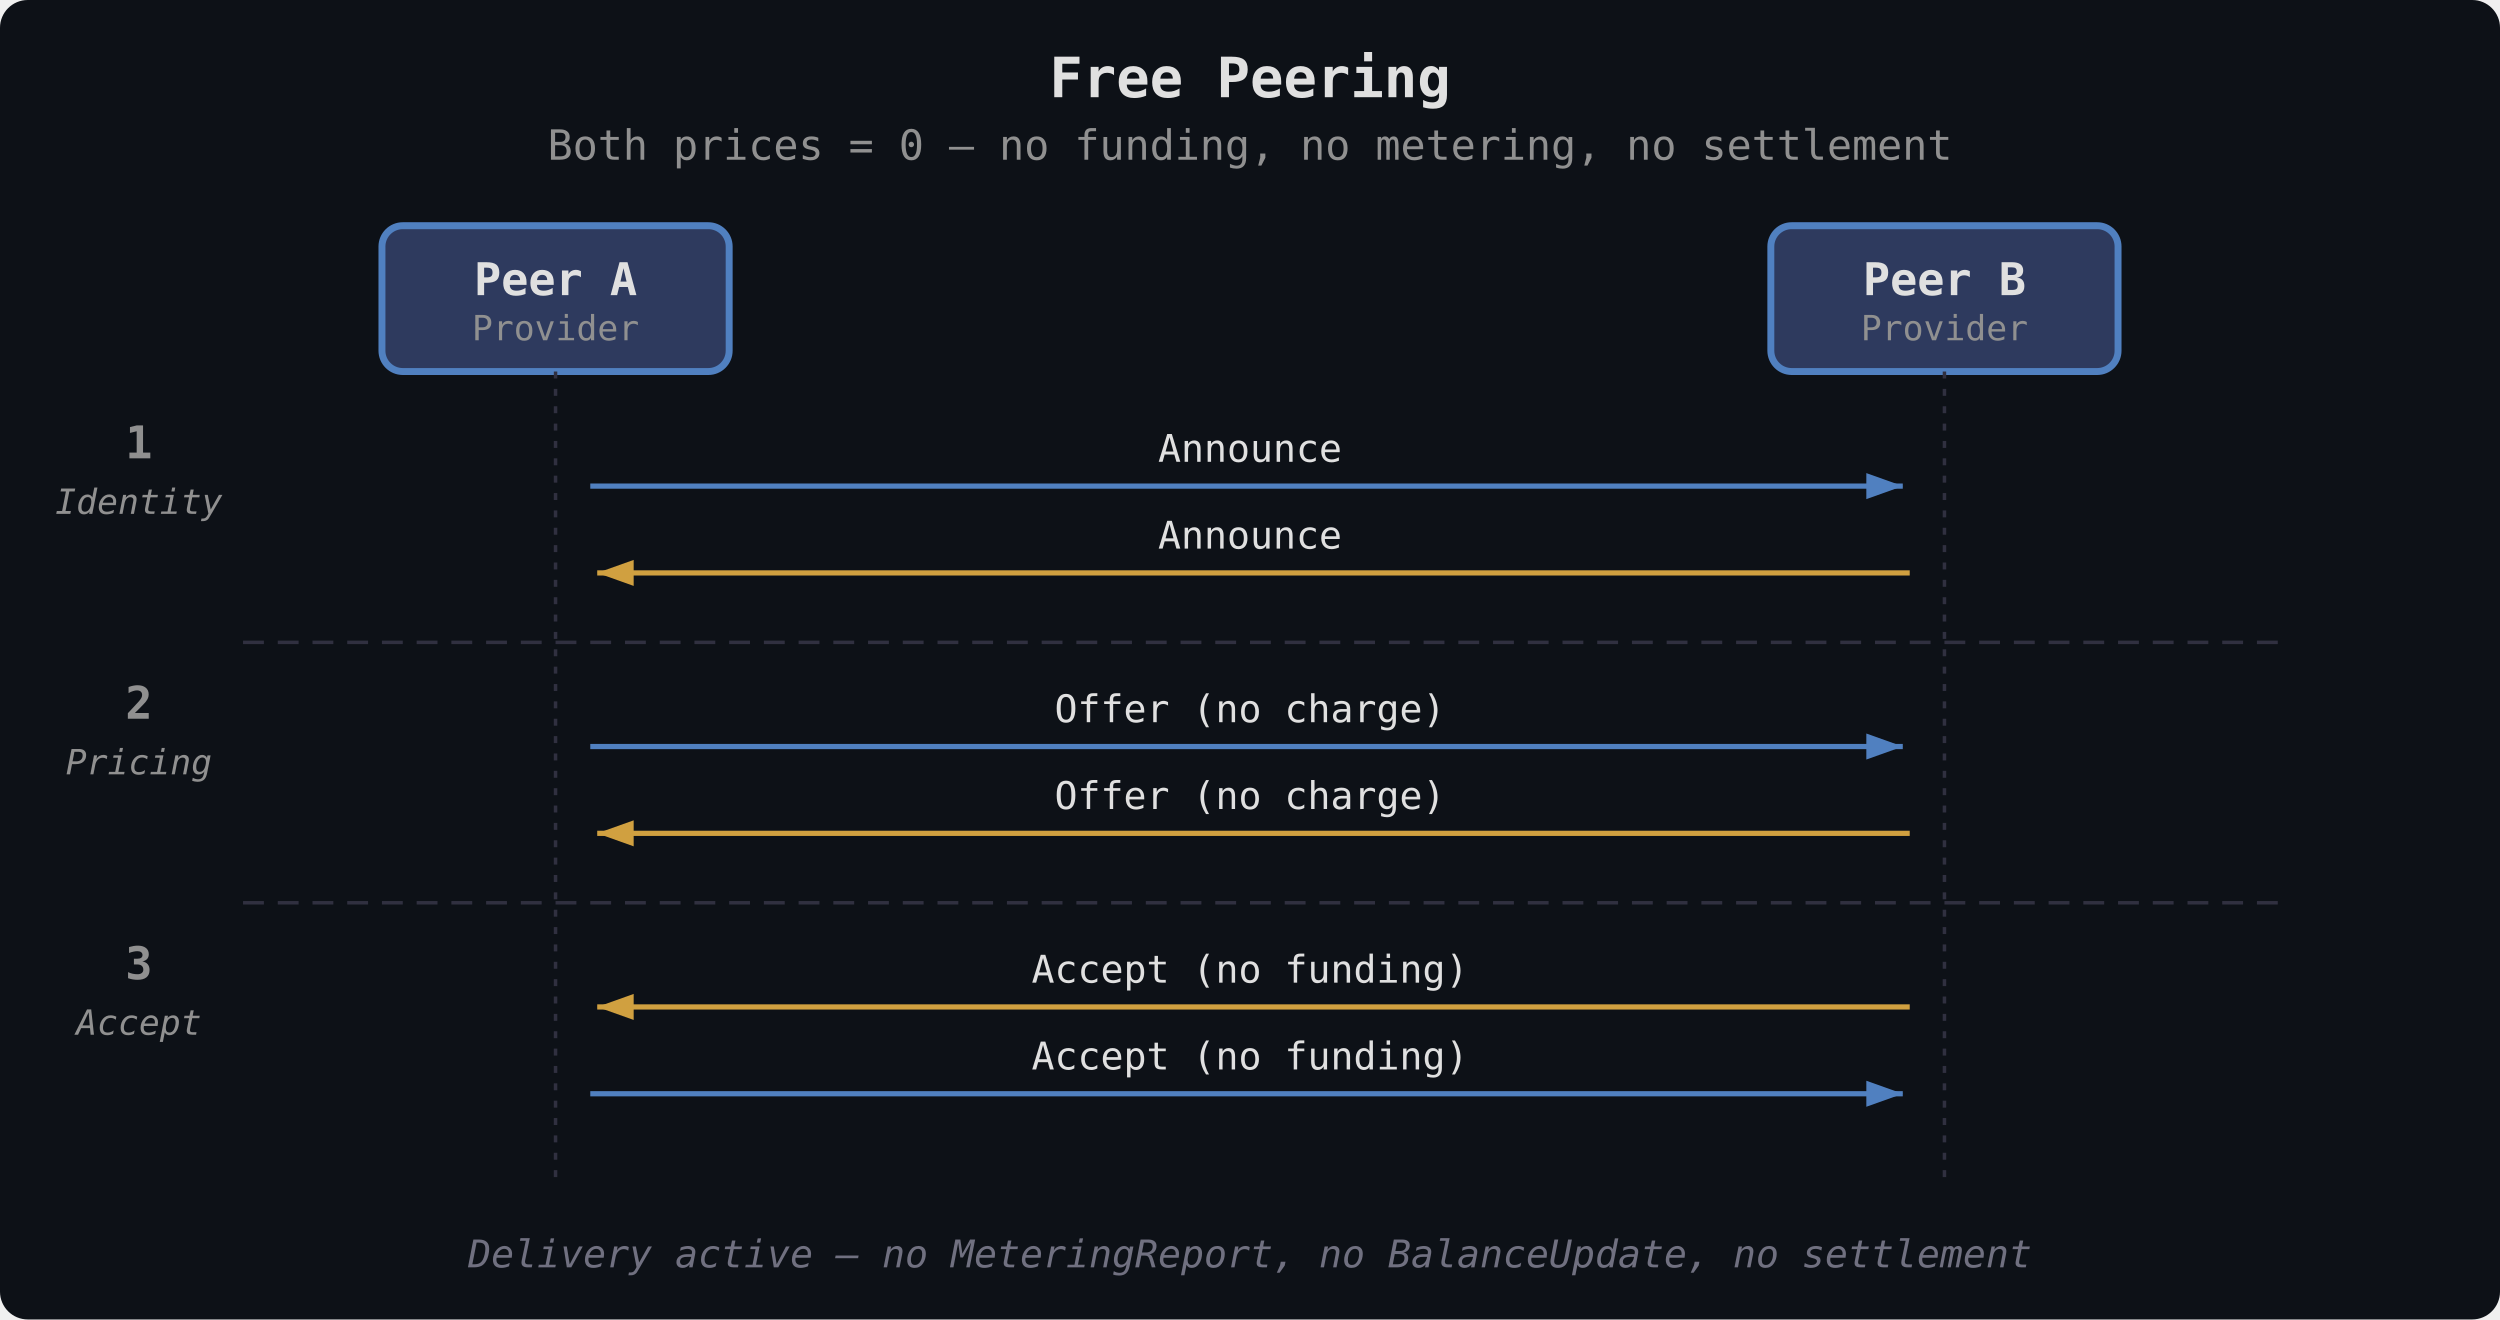
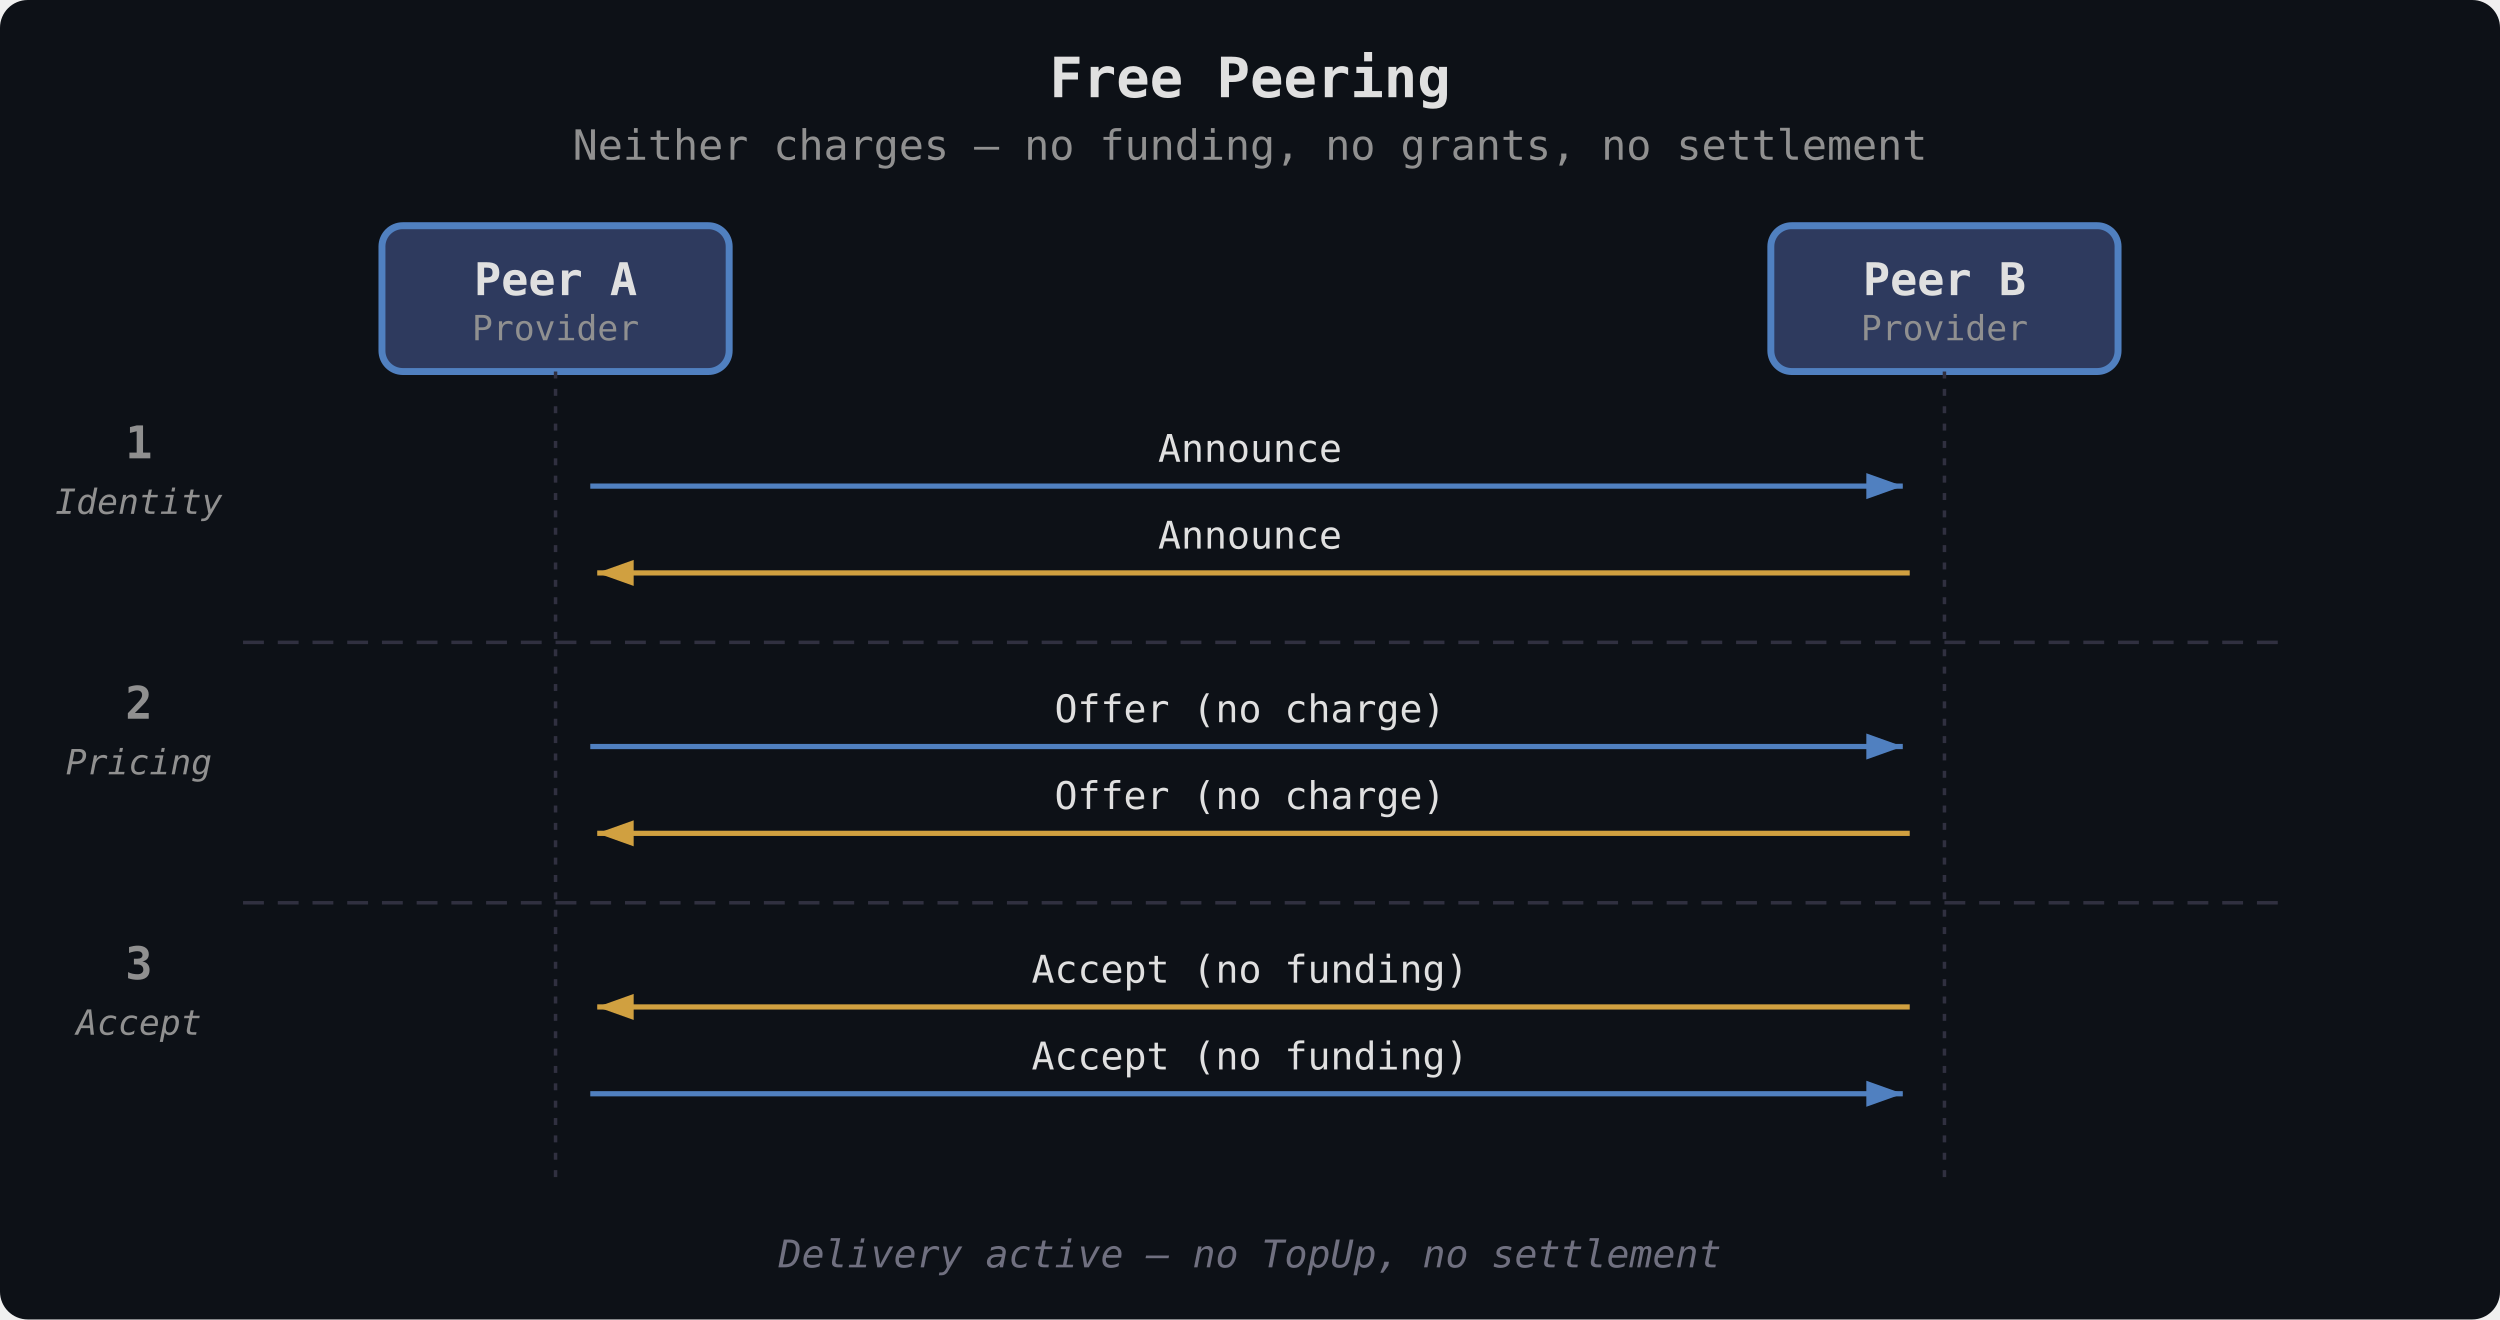
<svg xmlns="http://www.w3.org/2000/svg" viewBox="0 0 720 380" font-family="monospace" font-size="12">
  <style>
    text          { fill: #e0e0e0; }
    text.title    { font-size: 16px; font-weight: bold; }
    text.subtitle { font-size: 12px; fill: #909090; }
    text.nlabel   { font-size: 13px; font-weight: bold; }
    text.nrole    { font-size: 10px; fill: #909090; }
    text.plabel   { font-size: 13px; font-weight: bold; fill: #909090; }
    text.annot    { font-size: 10px; fill: #909090; font-style: italic; }
    text.alabel   { font-size: 11px; }
    text.caption  { font-size: 11px; fill: #707080; font-style: italic; }
    line.sep      { stroke: #303040; stroke-width: 1; stroke-dasharray: 6,4; }
    line.life     { stroke: #303040; stroke-width: 1; stroke-dasharray: 2,3; }

    .bg           { fill: #0d1117; }
    .callout      { fill: #151520; }
    .node         { fill: #2e3a5e; stroke: #5080c0; }

    @media (prefers-color-scheme: light) {
      text          { fill: #1f2328; }
      text.subtitle, text.nrole, text.plabel, text.annot, text.altlabel,
      text.elabel, text.mdesc, text.tlabel { fill: #656d76; }
      text.caption  { fill: #7c8186; }
      line.sep, line.life { stroke: #d1d9e0; }
      rect.alt      { stroke: #d1d9e0; }
      .bg           { fill: #ffffff; }
      .callout      { fill: #f6f8fa; }
      .node, rect.node { fill: #ddf4ff; stroke: #0969da; }
      rect.compute, rect.result { fill: #f6f8fa; }
    }
  </style>
  <defs>
    <marker id="aR" markerWidth="7" markerHeight="5" refX="7" refY="2.5" orient="auto">
      <polygon points="0,0 7,2.5 0,5" fill="#5080c0" />
    </marker>
    <marker id="aL" markerWidth="7" markerHeight="5" refX="7" refY="2.5" orient="auto">
      <polygon points="0,0 7,2.5 0,5" fill="#d0a040" />
    </marker>
  </defs>
  <rect width="720" height="380" rx="8" class="bg" />
  <text x="360" y="28" text-anchor="middle" class="title">Free Peering</text>
-   <text x="360" y="46" text-anchor="middle" class="subtitle">Both prices = 0 — no funding, no metering, no settlement</text>
+   <text x="360" y="46" text-anchor="middle" class="subtitle">Neither charges — no funding, no grants, no settlement</text>
  <rect x="110" y="65" width="100" height="42" class="node" stroke-width="2" rx="6" />
  <text x="160" y="85" text-anchor="middle" class="nlabel">Peer A</text>
  <text x="160" y="98" text-anchor="middle" class="nrole">Provider</text>
  <rect x="510" y="65" width="100" height="42" class="node" stroke-width="2" rx="6" />
  <text x="560" y="85" text-anchor="middle" class="nlabel">Peer B</text>
  <text x="560" y="98" text-anchor="middle" class="nrole">Provider</text>
  <line x1="160" y1="107" x2="160" y2="340" class="life" />
  <line x1="560" y1="107" x2="560" y2="340" class="life" />
  <text x="40" y="132" text-anchor="middle" class="plabel">1</text>
  <text x="40" y="148" text-anchor="middle" class="annot">Identity</text>
  <line x1="170" y1="140" x2="548" y2="140" stroke="#5080c0" stroke-width="1.5" marker-end="url(#aR)" />
  <text x="360" y="133" text-anchor="middle" class="alabel" fill="#5080c0">Announce</text>
  <line x1="550" y1="165" x2="172" y2="165" stroke="#d0a040" stroke-width="1.5" marker-end="url(#aL)" />
  <text x="360" y="158" text-anchor="middle" class="alabel" fill="#d0a040">Announce</text>
  <line x1="70" y1="185" x2="660" y2="185" class="sep" />
  <text x="40" y="207" text-anchor="middle" class="plabel">2</text>
  <text x="40" y="223" text-anchor="middle" class="annot">Pricing</text>
  <line x1="170" y1="215" x2="548" y2="215" stroke="#5080c0" stroke-width="1.5" marker-end="url(#aR)" />
  <text x="360" y="208" text-anchor="middle" class="alabel" fill="#5080c0">Offer (no charge)</text>
  <line x1="550" y1="240" x2="172" y2="240" stroke="#d0a040" stroke-width="1.5" marker-end="url(#aL)" />
  <text x="360" y="233" text-anchor="middle" class="alabel" fill="#d0a040">Offer (no charge)</text>
  <line x1="70" y1="260" x2="660" y2="260" class="sep" />
  <text x="40" y="282" text-anchor="middle" class="plabel">3</text>
  <text x="40" y="298" text-anchor="middle" class="annot">Accept</text>
  <line x1="550" y1="290" x2="172" y2="290" stroke="#d0a040" stroke-width="1.5" marker-end="url(#aL)" />
  <text x="360" y="283" text-anchor="middle" class="alabel" fill="#d0a040">Accept (no funding)</text>
  <line x1="170" y1="315" x2="548" y2="315" stroke="#5080c0" stroke-width="1.5" marker-end="url(#aR)" />
  <text x="360" y="308" text-anchor="middle" class="alabel" fill="#5080c0">Accept (no funding)</text>
-   <text x="360" y="365" text-anchor="middle" class="caption">Delivery active — no MeteringReport, no BalanceUpdate, no settlement</text>
+   <text x="360" y="365" text-anchor="middle" class="caption">Delivery active — no TopUp, no settlement</text>
</svg>
